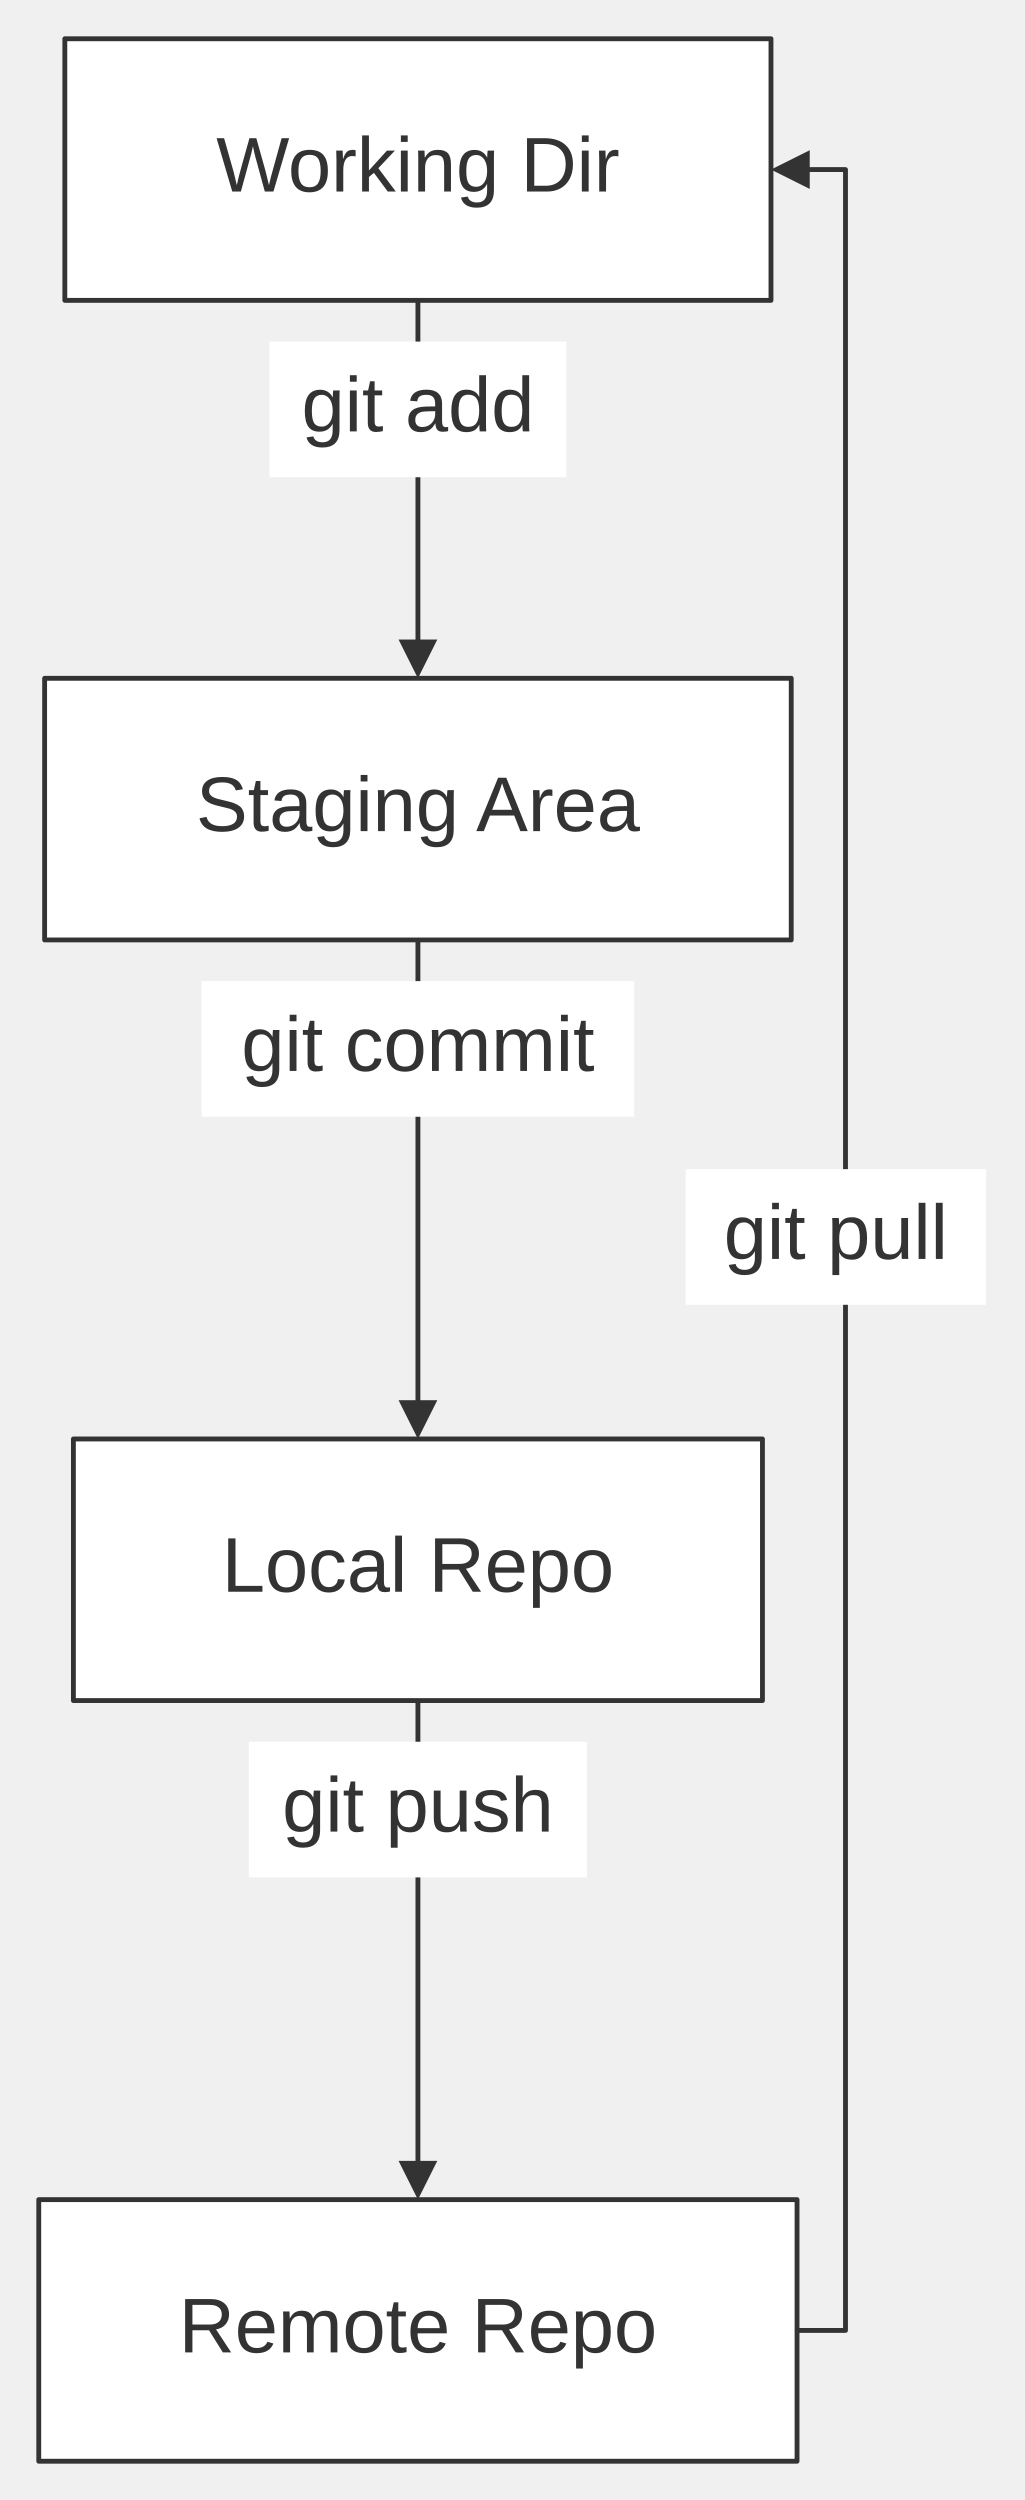
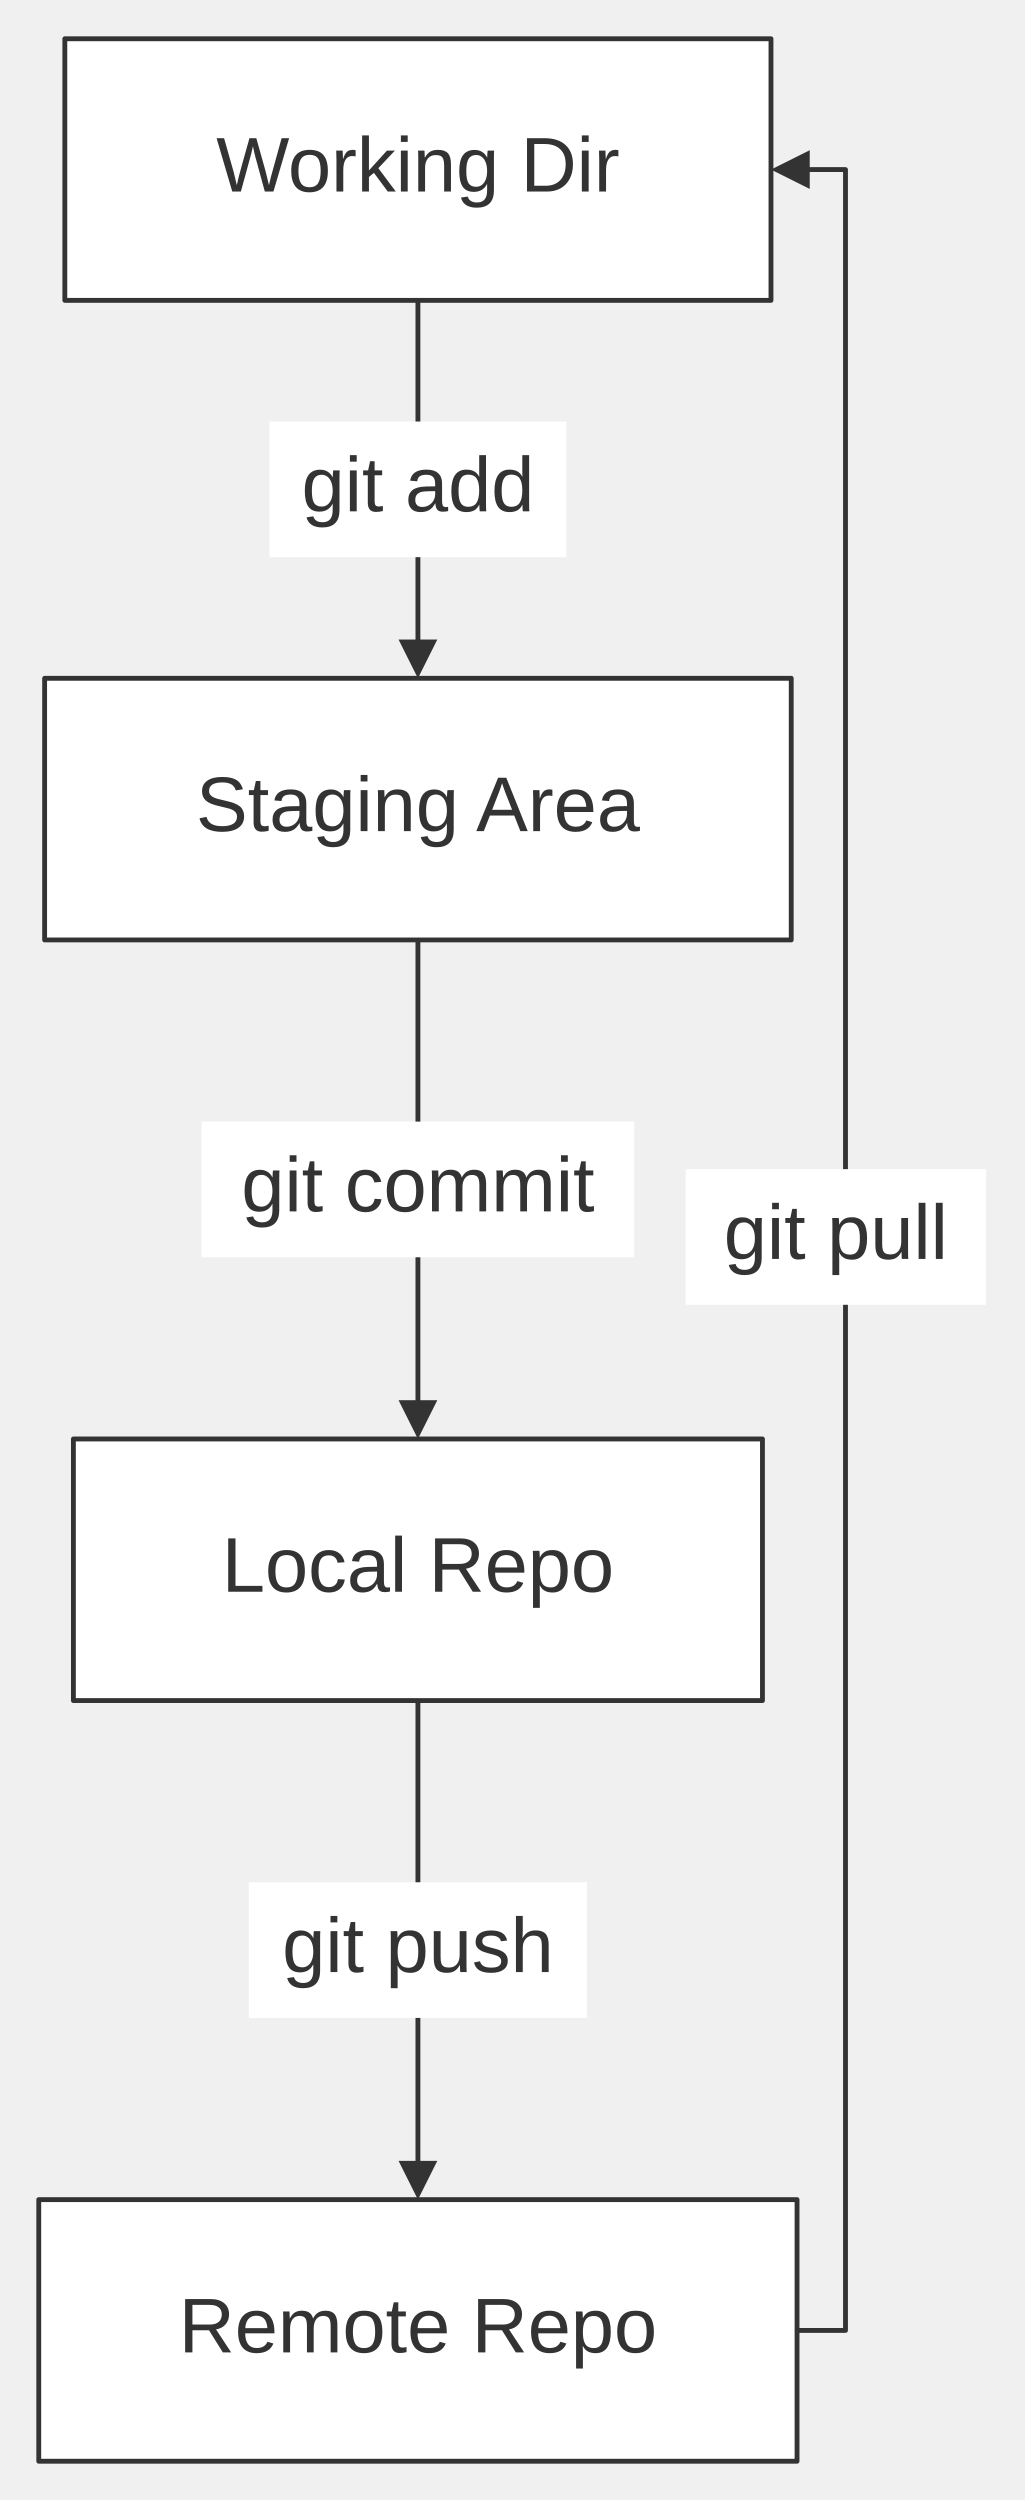
<svg xmlns="http://www.w3.org/2000/svg" width="100%" viewBox="0 0 211.52 516.00" style="max-width: 211.52px; background-color: transparent;" font-family="&quot;trebuchet ms&quot;, verdana, arial, sans-serif" font-size="16.00">
  <defs>
    <marker id="arrowhead" viewBox="0 0 10.00 10.00" refX="5.00" refY="5.00" markerWidth="8.00" markerHeight="8.00" orient="auto-start-reverse" markerUnits="userSpaceOnUse">
      <path d="M 0 0 L 10.00 5.00 L 0 10.00 z" fill="#333" />
    </marker>
  </defs>
  <g transform="translate(0.00,0.00)">
    <g class="edgePaths">
      <path d="M86.26,62.00 L86.26,101.00 L86.26,136.00" stroke="#333" stroke-width="1.00" fill="none" stroke-linecap="round" stroke-linejoin="round" marker-end="url(#arrowhead)" />
      <path d="M86.26,194.00 L86.26,233.00 L86.26,293.00" stroke="#333" stroke-width="1.00" fill="none" stroke-linecap="round" stroke-linejoin="round" marker-end="url(#arrowhead)" />
      <path d="M86.26,351.00 L86.26,390.00 L86.26,450.00" stroke="#333" stroke-width="1.00" fill="none" stroke-linecap="round" stroke-linejoin="round" marker-end="url(#arrowhead)" />
      <path d="M164.51,481.00 L174.51,481.00 L174.51,35.00 L163.13,35.00" stroke="#333" stroke-width="1.00" fill="none" stroke-linecap="round" stroke-linejoin="round" marker-end="url(#arrowhead)" />
    </g>
    <g class="nodes">
      <rect x="15.15" y="297.00" width="142.22" height="54.00" fill="white" stroke="#333" stroke-width="1.00" stroke-linejoin="round" />
      <text x="86.26" y="324.00" text-anchor="middle" dominant-baseline="middle" fill="#333">Local Repo</text>
      <rect x="8.00" y="454.00" width="156.51" height="54.00" fill="white" stroke="#333" stroke-width="1.00" stroke-linejoin="round" />
      <text x="86.26" y="481.00" text-anchor="middle" dominant-baseline="middle" fill="#333">Remote Repo</text>
      <rect x="9.21" y="140.00" width="154.10" height="54.00" fill="white" stroke="#333" stroke-width="1.00" stroke-linejoin="round" />
      <text x="86.26" y="167.00" text-anchor="middle" dominant-baseline="middle" fill="#333">Staging Area</text>
      <rect x="13.38" y="8.00" width="145.75" height="54.00" fill="white" stroke="#333" stroke-width="1.00" stroke-linejoin="round" />
      <text x="86.26" y="35.00" text-anchor="middle" dominant-baseline="middle" fill="#333">Working Dir</text>
    </g>
    <g class="edgeLabels">
-       <rect x="55.62" y="70.50" width="61.27" height="28.00" fill="white" />
-       <text x="86.26" y="84.50" text-anchor="middle" dominant-baseline="middle" fill="#333">git add</text>
-       <rect x="41.61" y="202.50" width="89.29" height="28.00" fill="white" />
-       <text x="86.26" y="216.50" text-anchor="middle" dominant-baseline="middle" fill="#333">git commit</text>
-       <rect x="51.35" y="359.50" width="69.80" height="28.00" fill="white" />
-       <text x="86.26" y="373.50" text-anchor="middle" dominant-baseline="middle" fill="#333">git push</text>
+       <rect x="55.62" y="87.00" width="61.27" height="28.00" fill="white" />
+       <text x="86.26" y="101.00" text-anchor="middle" dominant-baseline="middle" fill="#333">git add</text>
+       <rect x="41.61" y="231.50" width="89.29" height="28.00" fill="white" />
+       <text x="86.26" y="245.50" text-anchor="middle" dominant-baseline="middle" fill="#333">git commit</text>
+       <rect x="51.35" y="388.50" width="69.80" height="28.00" fill="white" />
+       <text x="86.26" y="402.50" text-anchor="middle" dominant-baseline="middle" fill="#333">git push</text>
      <rect x="141.51" y="241.31" width="62.01" height="28.00" fill="white" />
      <text x="172.51" y="255.31" text-anchor="middle" dominant-baseline="middle" fill="#333">git pull</text>
    </g>
  </g>
</svg>
